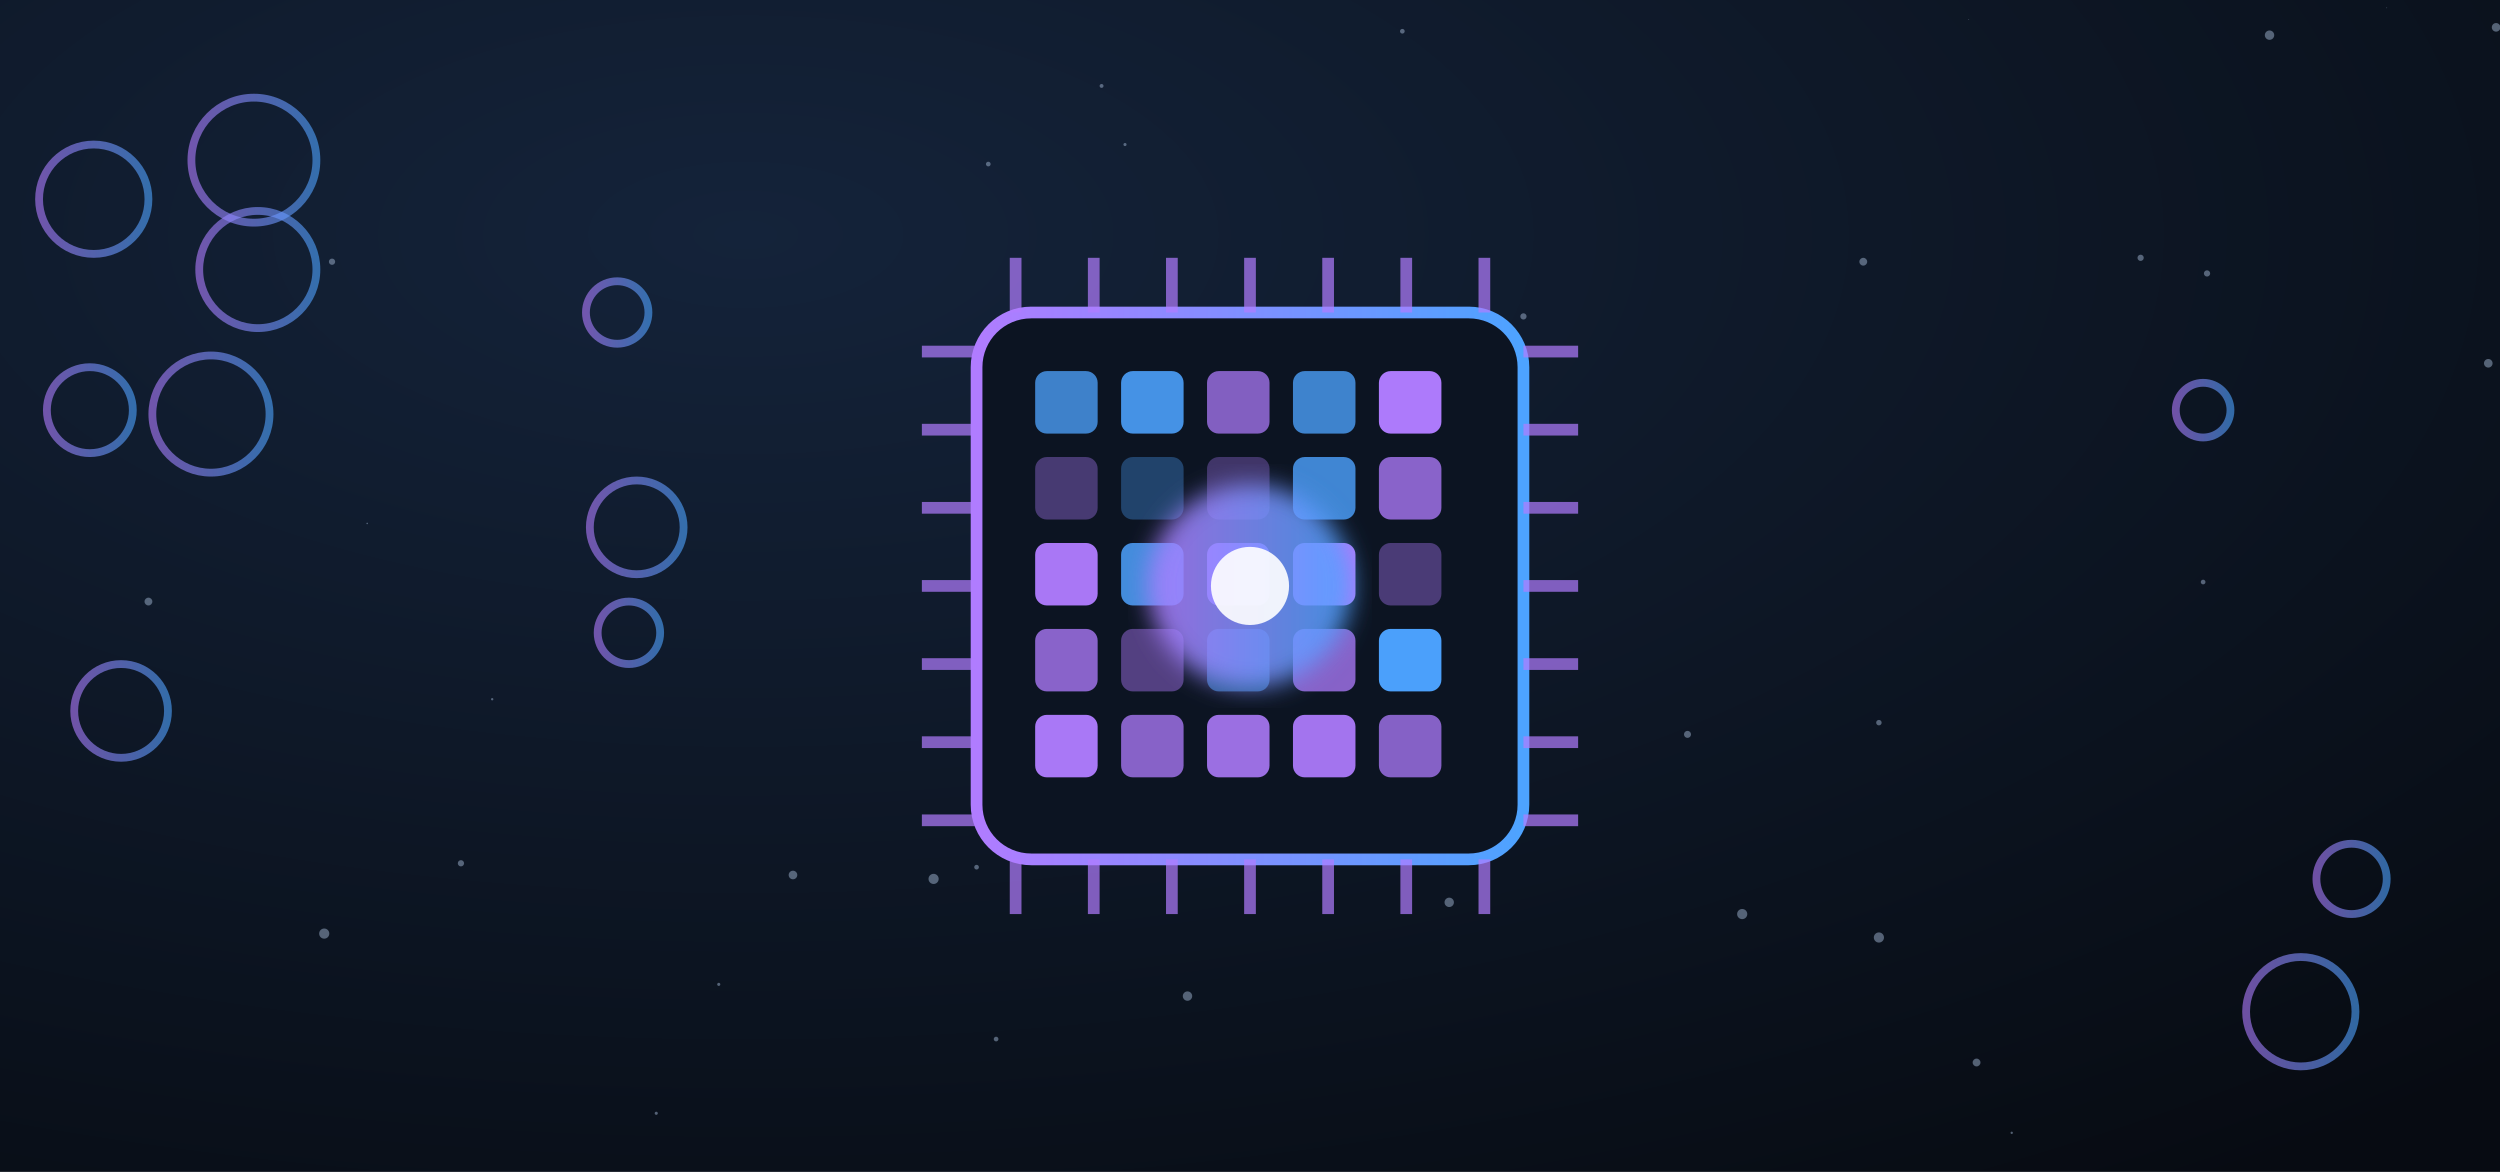
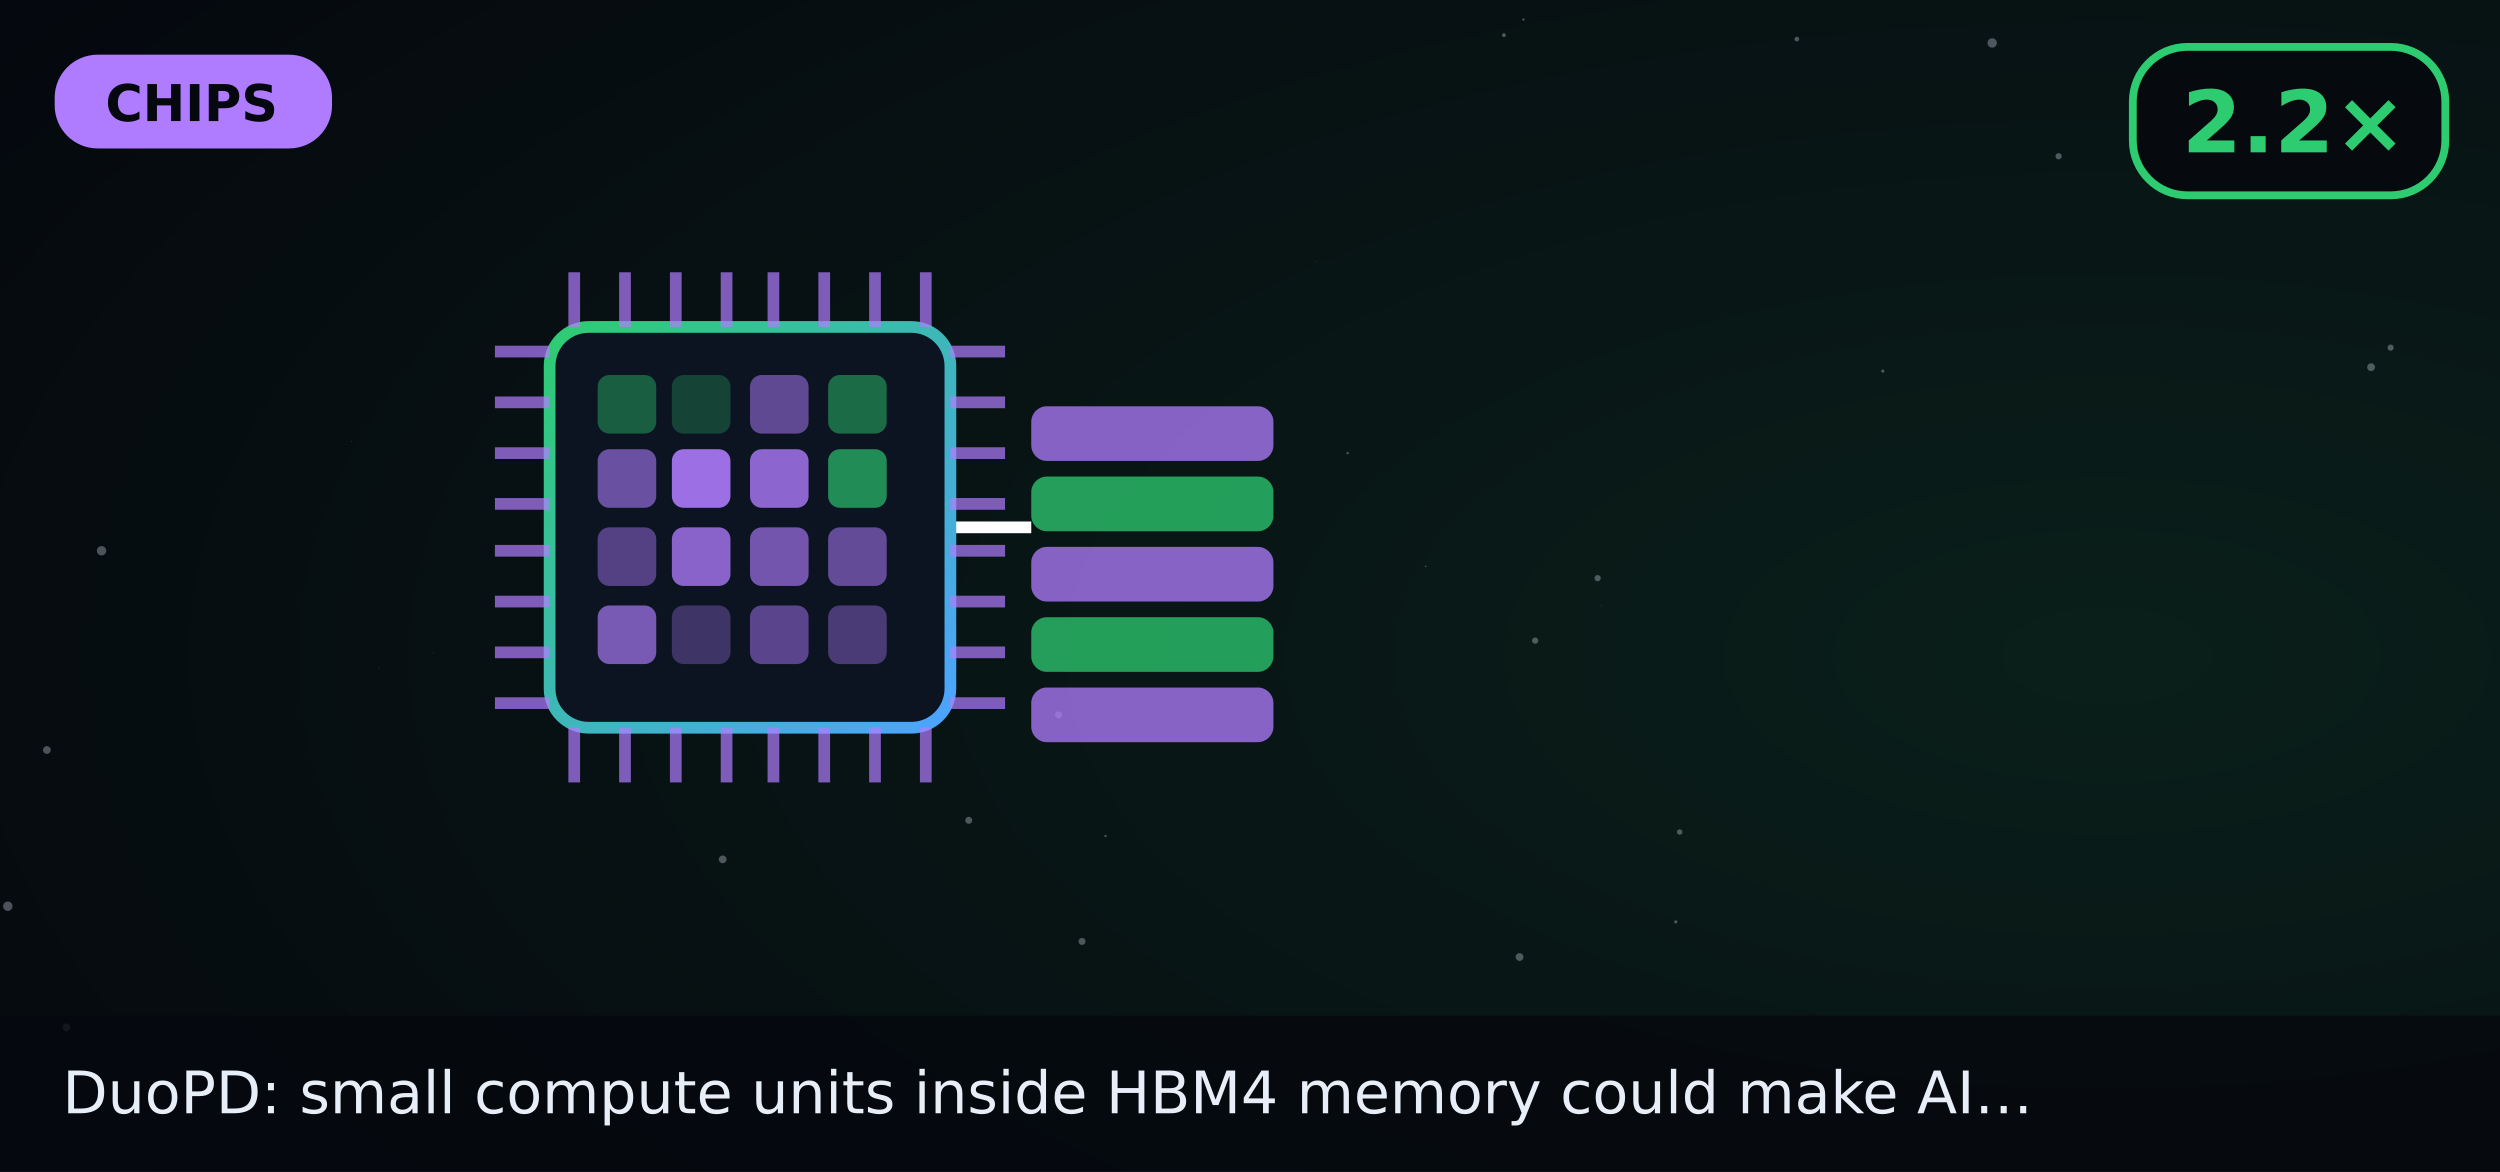
- <svg xmlns="http://www.w3.org/2000/svg" viewBox="0 0 640 300">
+ <svg xmlns="http://www.w3.org/2000/svg" viewBox="0 0 640 300" width="640" height="300">
  <defs>
-     <linearGradient id="g" x1="0" x2="1">
-       <stop offset="0" stop-color="#b07cff" />
+     <linearGradient id="g" x1="0" x2="1" y1="0" y2="1">
+       <stop offset="0" stop-color="#2ecc71" />
      <stop offset="1" stop-color="#4da3ff" />
    </linearGradient>
-     <radialGradient id="bg" cx=".3" cy=".2" r="1">
-       <stop offset="0" stop-color="#14233a" />
-       <stop offset="1" stop-color="#070b12" />
+     <radialGradient id="bg" cx="0.84" cy="0.56" r="1">
+       <stop offset="0" stop-color="#0a1f1a" />
+       <stop offset="1" stop-color="#05080e" />
    </radialGradient>
    <filter id="f">
      <feGaussianBlur stdDeviation="3" />
    </filter>
  </defs>
  <rect width="640" height="300" fill="url(#bg)" />
-   <circle cx="239" cy="225" r="1.3" fill="#9fb4d0" opacity=".5" />
-   <circle cx="565" cy="70" r="0.8" fill="#9fb4d0" opacity=".5" />
-   <circle cx="390" cy="81" r="0.8" fill="#9fb4d0" opacity=".5" />
-   <circle cx="359" cy="8" r="0.6" fill="#9fb4d0" opacity=".5" />
-   <circle cx="481" cy="240" r="1.3" fill="#9fb4d0" opacity=".5" />
-   <circle cx="126" cy="179" r="0.3" fill="#9fb4d0" opacity=".5" />
-   <circle cx="639" cy="7" r="1.1" fill="#9fb4d0" opacity=".5" />
-   <circle cx="581" cy="9" r="1.2" fill="#9fb4d0" opacity=".5" />
-   <circle cx="355" cy="152" r="0.9" fill="#9fb4d0" opacity=".5" />
-   <circle cx="85" cy="67" r="0.8" fill="#9fb4d0" opacity=".5" />
-   <circle cx="481" cy="185" r="0.7" fill="#9fb4d0" opacity=".5" />
-   <circle cx="112" cy="62" r="0.0" fill="#9fb4d0" opacity=".5" />
-   <circle cx="118" cy="221" r="0.8" fill="#9fb4d0" opacity=".5" />
-   <circle cx="374" cy="96" r="1.2" fill="#9fb4d0" opacity=".5" />
-   <circle cx="446" cy="234" r="1.3" fill="#9fb4d0" opacity=".5" />
-   <circle cx="83" cy="239" r="1.3" fill="#9fb4d0" opacity=".5" />
-   <circle cx="203" cy="224" r="1.1" fill="#9fb4d0" opacity=".5" />
-   <circle cx="371" cy="231" r="1.2" fill="#9fb4d0" opacity=".5" />
-   <circle cx="506" cy="272" r="1.0" fill="#9fb4d0" opacity=".5" />
-   <circle cx="308" cy="116" r="0.4" fill="#9fb4d0" opacity=".5" />
-   <circle cx="611" cy="2" r="0.1" fill="#9fb4d0" opacity=".5" />
-   <circle cx="255" cy="266" r="0.6" fill="#9fb4d0" opacity=".5" />
-   <circle cx="282" cy="22" r="0.5" fill="#9fb4d0" opacity=".5" />
-   <circle cx="477" cy="67" r="1.0" fill="#9fb4d0" opacity=".5" />
-   <circle cx="288" cy="37" r="0.4" fill="#9fb4d0" opacity=".5" />
-   <circle cx="637" cy="93" r="1.1" fill="#9fb4d0" opacity=".5" />
-   <circle cx="38" cy="154" r="1.0" fill="#9fb4d0" opacity=".5" />
-   <circle cx="253" cy="42" r="0.6" fill="#9fb4d0" opacity=".5" />
-   <circle cx="345" cy="155" r="0.6" fill="#9fb4d0" opacity=".5" />
-   <circle cx="94" cy="134" r="0.2" fill="#9fb4d0" opacity=".5" />
-   <circle cx="184" cy="252" r="0.4" fill="#9fb4d0" opacity=".5" />
-   <circle cx="311" cy="91" r="0.2" fill="#9fb4d0" opacity=".5" />
-   <circle cx="168" cy="285" r="0.4" fill="#9fb4d0" opacity=".5" />
-   <circle cx="564" cy="149" r="0.6" fill="#9fb4d0" opacity=".5" />
-   <circle cx="250" cy="222" r="0.6" fill="#9fb4d0" opacity=".5" />
-   <circle cx="504" cy="5" r="0.1" fill="#9fb4d0" opacity=".5" />
-   <circle cx="548" cy="66" r="0.8" fill="#9fb4d0" opacity=".5" />
-   <circle cx="515" cy="290" r="0.3" fill="#9fb4d0" opacity=".5" />
-   <circle cx="432" cy="188" r="0.9" fill="#9fb4d0" opacity=".5" />
-   <circle cx="304" cy="255" r="1.2" fill="#9fb4d0" opacity=".5" />
-   <rect x="250.0" y="80.0" width="140" height="140" rx="14" fill="#0c1422" stroke="url(#g)" stroke-width="3" />
-   <path d="M260.0 80.0v-14M260.0 220.0v14M250.0 90.0h-14M390.0 90.0h14" stroke="#b07cff" stroke-width="3" opacity=".7" />
-   <path d="M280.0 80.0v-14M280.0 220.0v14M250.0 110.0h-14M390.0 110.0h14" stroke="#b07cff" stroke-width="3" opacity=".7" />
-   <path d="M300.0 80.0v-14M300.0 220.0v14M250.0 130.0h-14M390.0 130.0h14" stroke="#b07cff" stroke-width="3" opacity=".7" />
-   <path d="M320.0 80.0v-14M320.0 220.0v14M250.0 150.0h-14M390.0 150.0h14" stroke="#b07cff" stroke-width="3" opacity=".7" />
-   <path d="M340.0 80.0v-14M340.0 220.0v14M250.0 170.0h-14M390.0 170.0h14" stroke="#b07cff" stroke-width="3" opacity=".7" />
-   <path d="M360.0 80.0v-14M360.0 220.0v14M250.0 190.0h-14M390.0 190.0h14" stroke="#b07cff" stroke-width="3" opacity=".7" />
-   <path d="M380.0 80.0v-14M380.0 220.0v14M250.0 210.0h-14M390.0 210.0h14" stroke="#b07cff" stroke-width="3" opacity=".7" />
-   <rect x="265.0" y="95.0" width="16" height="16" rx="3" fill="#4da3ff" opacity="0.76" />
-   <rect x="265.0" y="117.0" width="16" height="16" rx="3" fill="#b07cff" opacity="0.36" />
-   <rect x="265.0" y="139.0" width="16" height="16" rx="3" fill="#b07cff" opacity="0.95" />
-   <rect x="265.0" y="161.0" width="16" height="16" rx="3" fill="#b07cff" opacity="0.76" />
-   <rect x="265.0" y="183.0" width="16" height="16" rx="3" fill="#b07cff" opacity="0.96" />
-   <rect x="287.0" y="95.0" width="16" height="16" rx="3" fill="#4da3ff" opacity="0.88" />
-   <rect x="287.0" y="117.0" width="16" height="16" rx="3" fill="#4da3ff" opacity="0.33" />
-   <rect x="287.0" y="139.0" width="16" height="16" rx="3" fill="#4da3ff" opacity="0.84" />
-   <rect x="287.0" y="161.0" width="16" height="16" rx="3" fill="#b07cff" opacity="0.43" />
-   <rect x="287.0" y="183.0" width="16" height="16" rx="3" fill="#b07cff" opacity="0.75" />
-   <rect x="309.0" y="95.0" width="16" height="16" rx="3" fill="#b07cff" opacity="0.72" />
-   <rect x="309.0" y="117.0" width="16" height="16" rx="3" fill="#b07cff" opacity="0.32" />
-   <rect x="309.0" y="139.0" width="16" height="16" rx="3" fill="#b07cff" opacity="1.00" />
-   <rect x="309.0" y="161.0" width="16" height="16" rx="3" fill="#4da3ff" opacity="0.52" />
-   <rect x="309.0" y="183.0" width="16" height="16" rx="3" fill="#b07cff" opacity="0.87" />
-   <rect x="331.0" y="95.0" width="16" height="16" rx="3" fill="#4da3ff" opacity="0.77" />
-   <rect x="331.0" y="117.0" width="16" height="16" rx="3" fill="#4da3ff" opacity="0.80" />
-   <rect x="331.0" y="139.0" width="16" height="16" rx="3" fill="#b07cff" opacity="0.98" />
-   <rect x="331.0" y="161.0" width="16" height="16" rx="3" fill="#b07cff" opacity="0.75" />
-   <rect x="331.0" y="183.0" width="16" height="16" rx="3" fill="#b07cff" opacity="0.92" />
-   <rect x="353.0" y="95.0" width="16" height="16" rx="3" fill="#b07cff" opacity="0.98" />
-   <rect x="353.0" y="117.0" width="16" height="16" rx="3" fill="#b07cff" opacity="0.76" />
-   <rect x="353.0" y="139.0" width="16" height="16" rx="3" fill="#b07cff" opacity="0.38" />
-   <rect x="353.0" y="161.0" width="16" height="16" rx="3" fill="#4da3ff" opacity="0.98" />
-   <rect x="353.0" y="183.0" width="16" height="16" rx="3" fill="#b07cff" opacity="0.74" />
-   <circle cx="161" cy="162" r="8" fill="none" stroke="url(#g)" stroke-width="2" opacity=".6" />
-   <circle cx="602" cy="225" r="9" fill="none" stroke="url(#g)" stroke-width="2" opacity=".6" />
-   <circle cx="564" cy="105" r="7" fill="none" stroke="url(#g)" stroke-width="2" opacity=".6" />
-   <circle cx="163" cy="135" r="12" fill="none" stroke="url(#g)" stroke-width="2" opacity=".6" />
-   <circle cx="23" cy="105" r="11" fill="none" stroke="url(#g)" stroke-width="2" opacity=".6" />
-   <circle cx="66" cy="69" r="15" fill="none" stroke="url(#g)" stroke-width="2" opacity=".6" />
-   <circle cx="158" cy="80" r="8" fill="none" stroke="url(#g)" stroke-width="2" opacity=".6" />
-   <circle cx="24" cy="51" r="14" fill="none" stroke="url(#g)" stroke-width="2" opacity=".6" />
-   <circle cx="589" cy="259" r="14" fill="none" stroke="url(#g)" stroke-width="2" opacity=".6" />
-   <circle cx="65" cy="41" r="16" fill="none" stroke="url(#g)" stroke-width="2" opacity=".6" />
-   <circle cx="54" cy="106" r="15" fill="none" stroke="url(#g)" stroke-width="2" opacity=".6" />
-   <circle cx="31" cy="182" r="12" fill="none" stroke="url(#g)" stroke-width="2" opacity=".6" />
-   <circle cx="320.0" cy="150.0" r="26" fill="url(#g)" opacity=".85" filter="url(#f)" />
-   <circle cx="320.0" cy="150.0" r="10" fill="#fff" opacity=".9" />
+   <circle cx="607" cy="94" r="1.0" fill="#cfd8e6" opacity=".35" />
+   <circle cx="337" cy="67" r="0.1" fill="#cfd8e6" opacity=".35" />
+   <circle cx="429" cy="236" r="0.4" fill="#cfd8e6" opacity=".35" />
+   <circle cx="393" cy="164" r="0.8" fill="#cfd8e6" opacity=".35" />
+   <circle cx="90" cy="113" r="0.1" fill="#cfd8e6" opacity=".35" />
+   <circle cx="460" cy="10" r="0.6" fill="#cfd8e6" opacity=".35" />
+   <circle cx="185" cy="220" r="1.0" fill="#cfd8e6" opacity=".35" />
+   <circle cx="365" cy="145" r="0.2" fill="#cfd8e6" opacity=".35" />
+   <circle cx="410" cy="155" r="0.1" fill="#cfd8e6" opacity=".35" />
+   <circle cx="510" cy="11" r="1.2" fill="#cfd8e6" opacity=".35" />
+   <circle cx="389" cy="245" r="1.0" fill="#cfd8e6" opacity=".35" />
+   <circle cx="248" cy="210" r="0.9" fill="#cfd8e6" opacity=".35" />
+   <circle cx="111" cy="167" r="0.1" fill="#cfd8e6" opacity=".35" />
+   <circle cx="12" cy="192" r="1.0" fill="#cfd8e6" opacity=".35" />
+   <circle cx="277" cy="241" r="0.9" fill="#cfd8e6" opacity=".35" />
+   <circle cx="385" cy="9" r="0.5" fill="#cfd8e6" opacity=".35" />
+   <circle cx="2" cy="232" r="1.2" fill="#cfd8e6" opacity=".35" />
+   <circle cx="527" cy="40" r="0.8" fill="#cfd8e6" opacity=".35" />
+   <circle cx="390" cy="5" r="0.3" fill="#cfd8e6" opacity=".35" />
+   <circle cx="17" cy="263" r="1.0" fill="#cfd8e6" opacity=".35" />
+   <circle cx="482" cy="95" r="0.4" fill="#cfd8e6" opacity=".35" />
+   <circle cx="283" cy="214" r="0.3" fill="#cfd8e6" opacity=".35" />
+   <circle cx="26" cy="141" r="1.2" fill="#cfd8e6" opacity=".35" />
+   <circle cx="430" cy="213" r="0.7" fill="#cfd8e6" opacity=".35" />
+   <circle cx="612" cy="89" r="0.8" fill="#cfd8e6" opacity=".35" />
+   <circle cx="409" cy="148" r="0.8" fill="#cfd8e6" opacity=".35" />
+   <circle cx="59" cy="21" r="0.2" fill="#cfd8e6" opacity=".35" />
+   <circle cx="345" cy="116" r="0.3" fill="#cfd8e6" opacity=".35" />
+   <circle cx="97" cy="171" r="0.1" fill="#cfd8e6" opacity=".35" />
+   <circle cx="271" cy="183" r="0.9" fill="#cfd8e6" opacity=".35" />
+   <rect x="264" y="176" width="62" height="14" rx="4" fill="#b07cff" opacity=".75" />
+   <rect x="264" y="158" width="62" height="14" rx="4" fill="#2ecc71" opacity=".75" />
+   <rect x="264" y="140" width="62" height="14" rx="4" fill="#b07cff" opacity=".75" />
+   <rect x="264" y="122" width="62" height="14" rx="4" fill="#2ecc71" opacity=".75" />
+   <rect x="264" y="104" width="62" height="14" rx="4" fill="#b07cff" opacity=".75" />
+   <path d="M243 135 H264" stroke="#fff" stroke-width="3" />
+   <rect x="140.701" y="83.701" width="102.598" height="102.598" rx="10" fill="#0c1422" stroke="url(#g)" stroke-width="3" />
+   <path d="M147 83.701v-14M147 186.299v14M140.701 90h-14M243.299 90h14" stroke="#b07cff" stroke-width="3" opacity=".7" />
+   <path d="M160 83.701v-14M160 186.299v14M140.701 103h-14M243.299 103h14" stroke="#b07cff" stroke-width="3" opacity=".7" />
+   <path d="M173 83.701v-14M173 186.299v14M140.701 116h-14M243.299 116h14" stroke="#b07cff" stroke-width="3" opacity=".7" />
+   <path d="M186 83.701v-14M186 186.299v14M140.701 129h-14M243.299 129h14" stroke="#b07cff" stroke-width="3" opacity=".7" />
+   <path d="M198 83.701v-14M198 186.299v14M140.701 141h-14M243.299 141h14" stroke="#b07cff" stroke-width="3" opacity=".7" />
+   <path d="M211 83.701v-14M211 186.299v14M140.701 154h-14M243.299 154h14" stroke="#b07cff" stroke-width="3" opacity=".7" />
+   <path d="M224 83.701v-14M224 186.299v14M140.701 167h-14M243.299 167h14" stroke="#b07cff" stroke-width="3" opacity=".7" />
+   <path d="M237 83.701v-14M237 186.299v14M140.701 180h-14M243.299 180h14" stroke="#b07cff" stroke-width="3" opacity=".7" />
+   <rect x="153" y="96" width="15" height="15" rx="3" fill="#2ecc71" opacity="0.40" />
+   <rect x="153" y="115" width="15" height="15" rx="3" fill="#b07cff" opacity="0.57" />
+   <rect x="153" y="135" width="15" height="15" rx="3" fill="#b07cff" opacity="0.44" />
+   <rect x="153" y="155" width="15" height="15" rx="3" fill="#b07cff" opacity="0.66" />
+   <rect x="172" y="96" width="15" height="15" rx="3" fill="#2ecc71" opacity="0.26" />
+   <rect x="172" y="115" width="15" height="15" rx="3" fill="#b07cff" opacity="0.88" />
+   <rect x="172" y="135" width="15" height="15" rx="3" fill="#b07cff" opacity="0.76" />
+   <rect x="172" y="155" width="15" height="15" rx="3" fill="#b07cff" opacity="0.31" />
+   <rect x="192" y="96" width="15" height="15" rx="3" fill="#b07cff" opacity="0.51" />
+   <rect x="192" y="115" width="15" height="15" rx="3" fill="#b07cff" opacity="0.78" />
+   <rect x="192" y="135" width="15" height="15" rx="3" fill="#b07cff" opacity="0.63" />
+   <rect x="192" y="155" width="15" height="15" rx="3" fill="#b07cff" opacity="0.48" />
+   <rect x="212" y="96" width="15" height="15" rx="3" fill="#2ecc71" opacity="0.47" />
+   <rect x="212" y="115" width="15" height="15" rx="3" fill="#2ecc71" opacity="0.65" />
+   <rect x="212" y="135" width="15" height="15" rx="3" fill="#b07cff" opacity="0.53" />
+   <rect x="212" y="155" width="15" height="15" rx="3" fill="#b07cff" opacity="0.38" />
+   <rect x="14" y="14" rx="11" width="71" height="24" fill="#b07cff" />
+   <text x="27" y="31" font-family="DejaVu Sans" font-weight="bold" font-size="13" fill="#05080e">CHIPS</text>
+   <rect x="546" y="12" rx="14" width="80" height="38" fill="#05080ecc" stroke="#2ecc71" stroke-width="2" />
+   <text x="616" y="39" text-anchor="end" font-family="DejaVu Sans" font-weight="bold" font-size="22" fill="#2ecc71">2.2×</text>
+   <rect x="0" y="260" width="640" height="40" fill="#05080ecc" />
+   <text x="16" y="285" font-family="DejaVu Sans" font-size="15" fill="#e8eef7">DuoPD: small compute units inside HBM4 memory could make AI…</text>
</svg>
